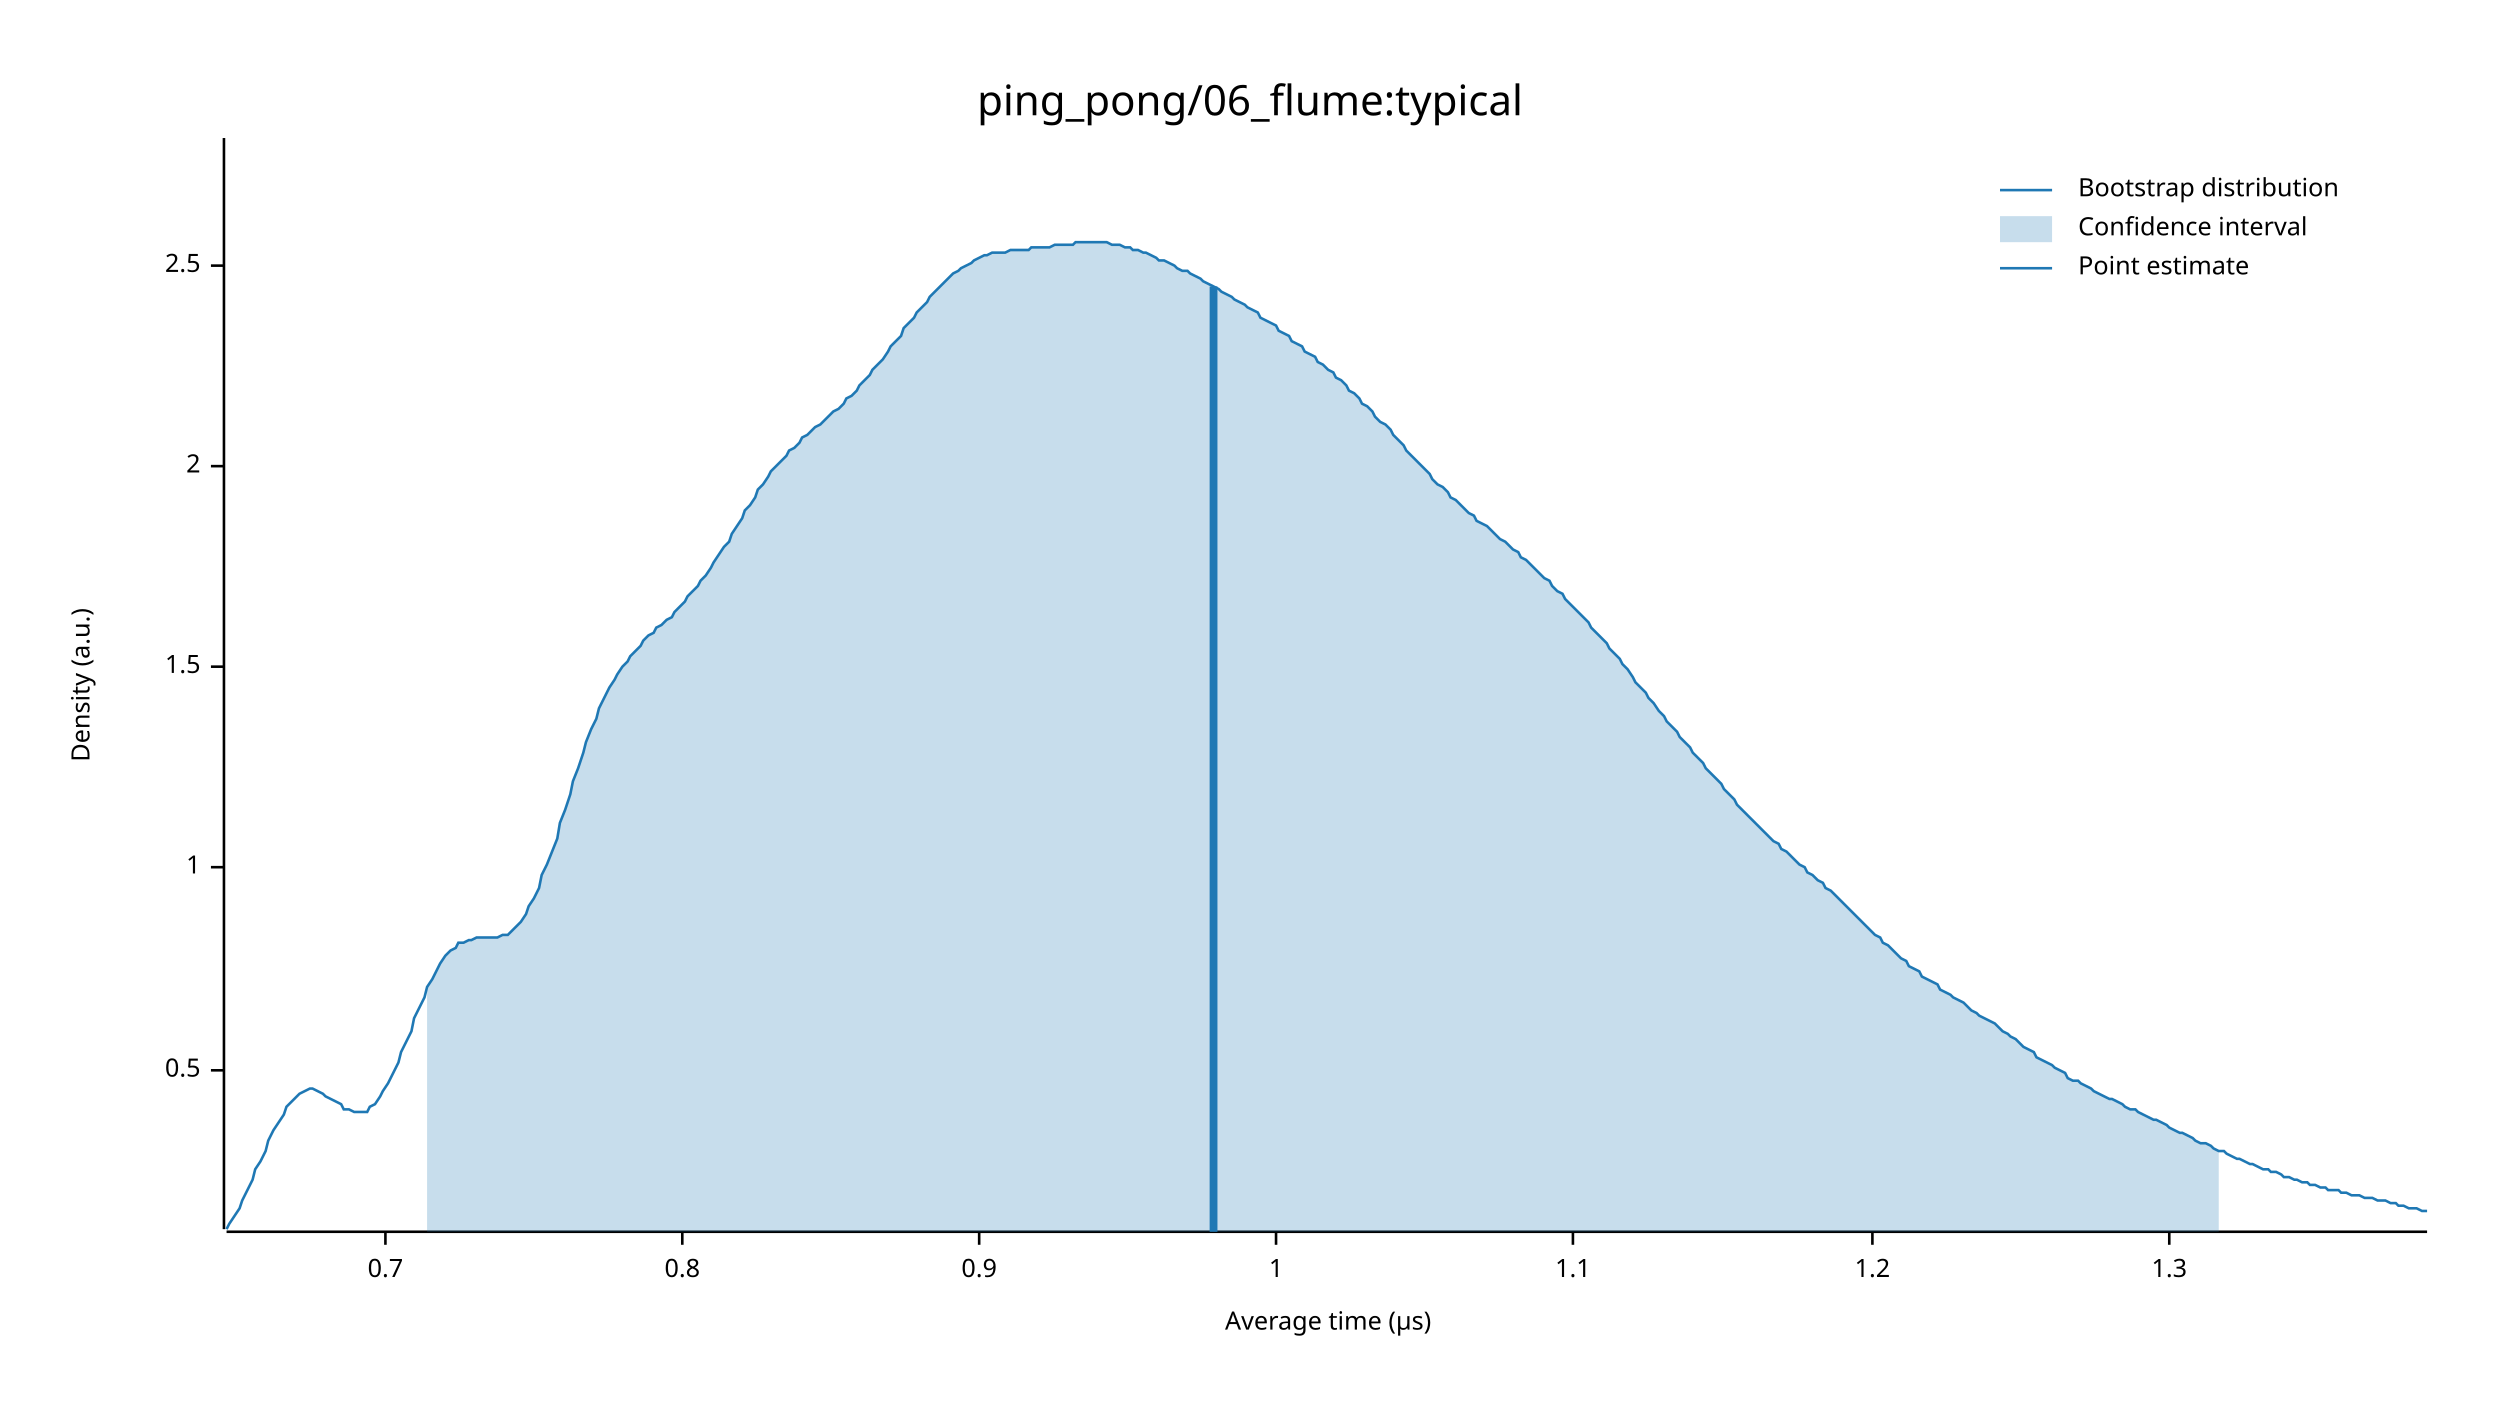
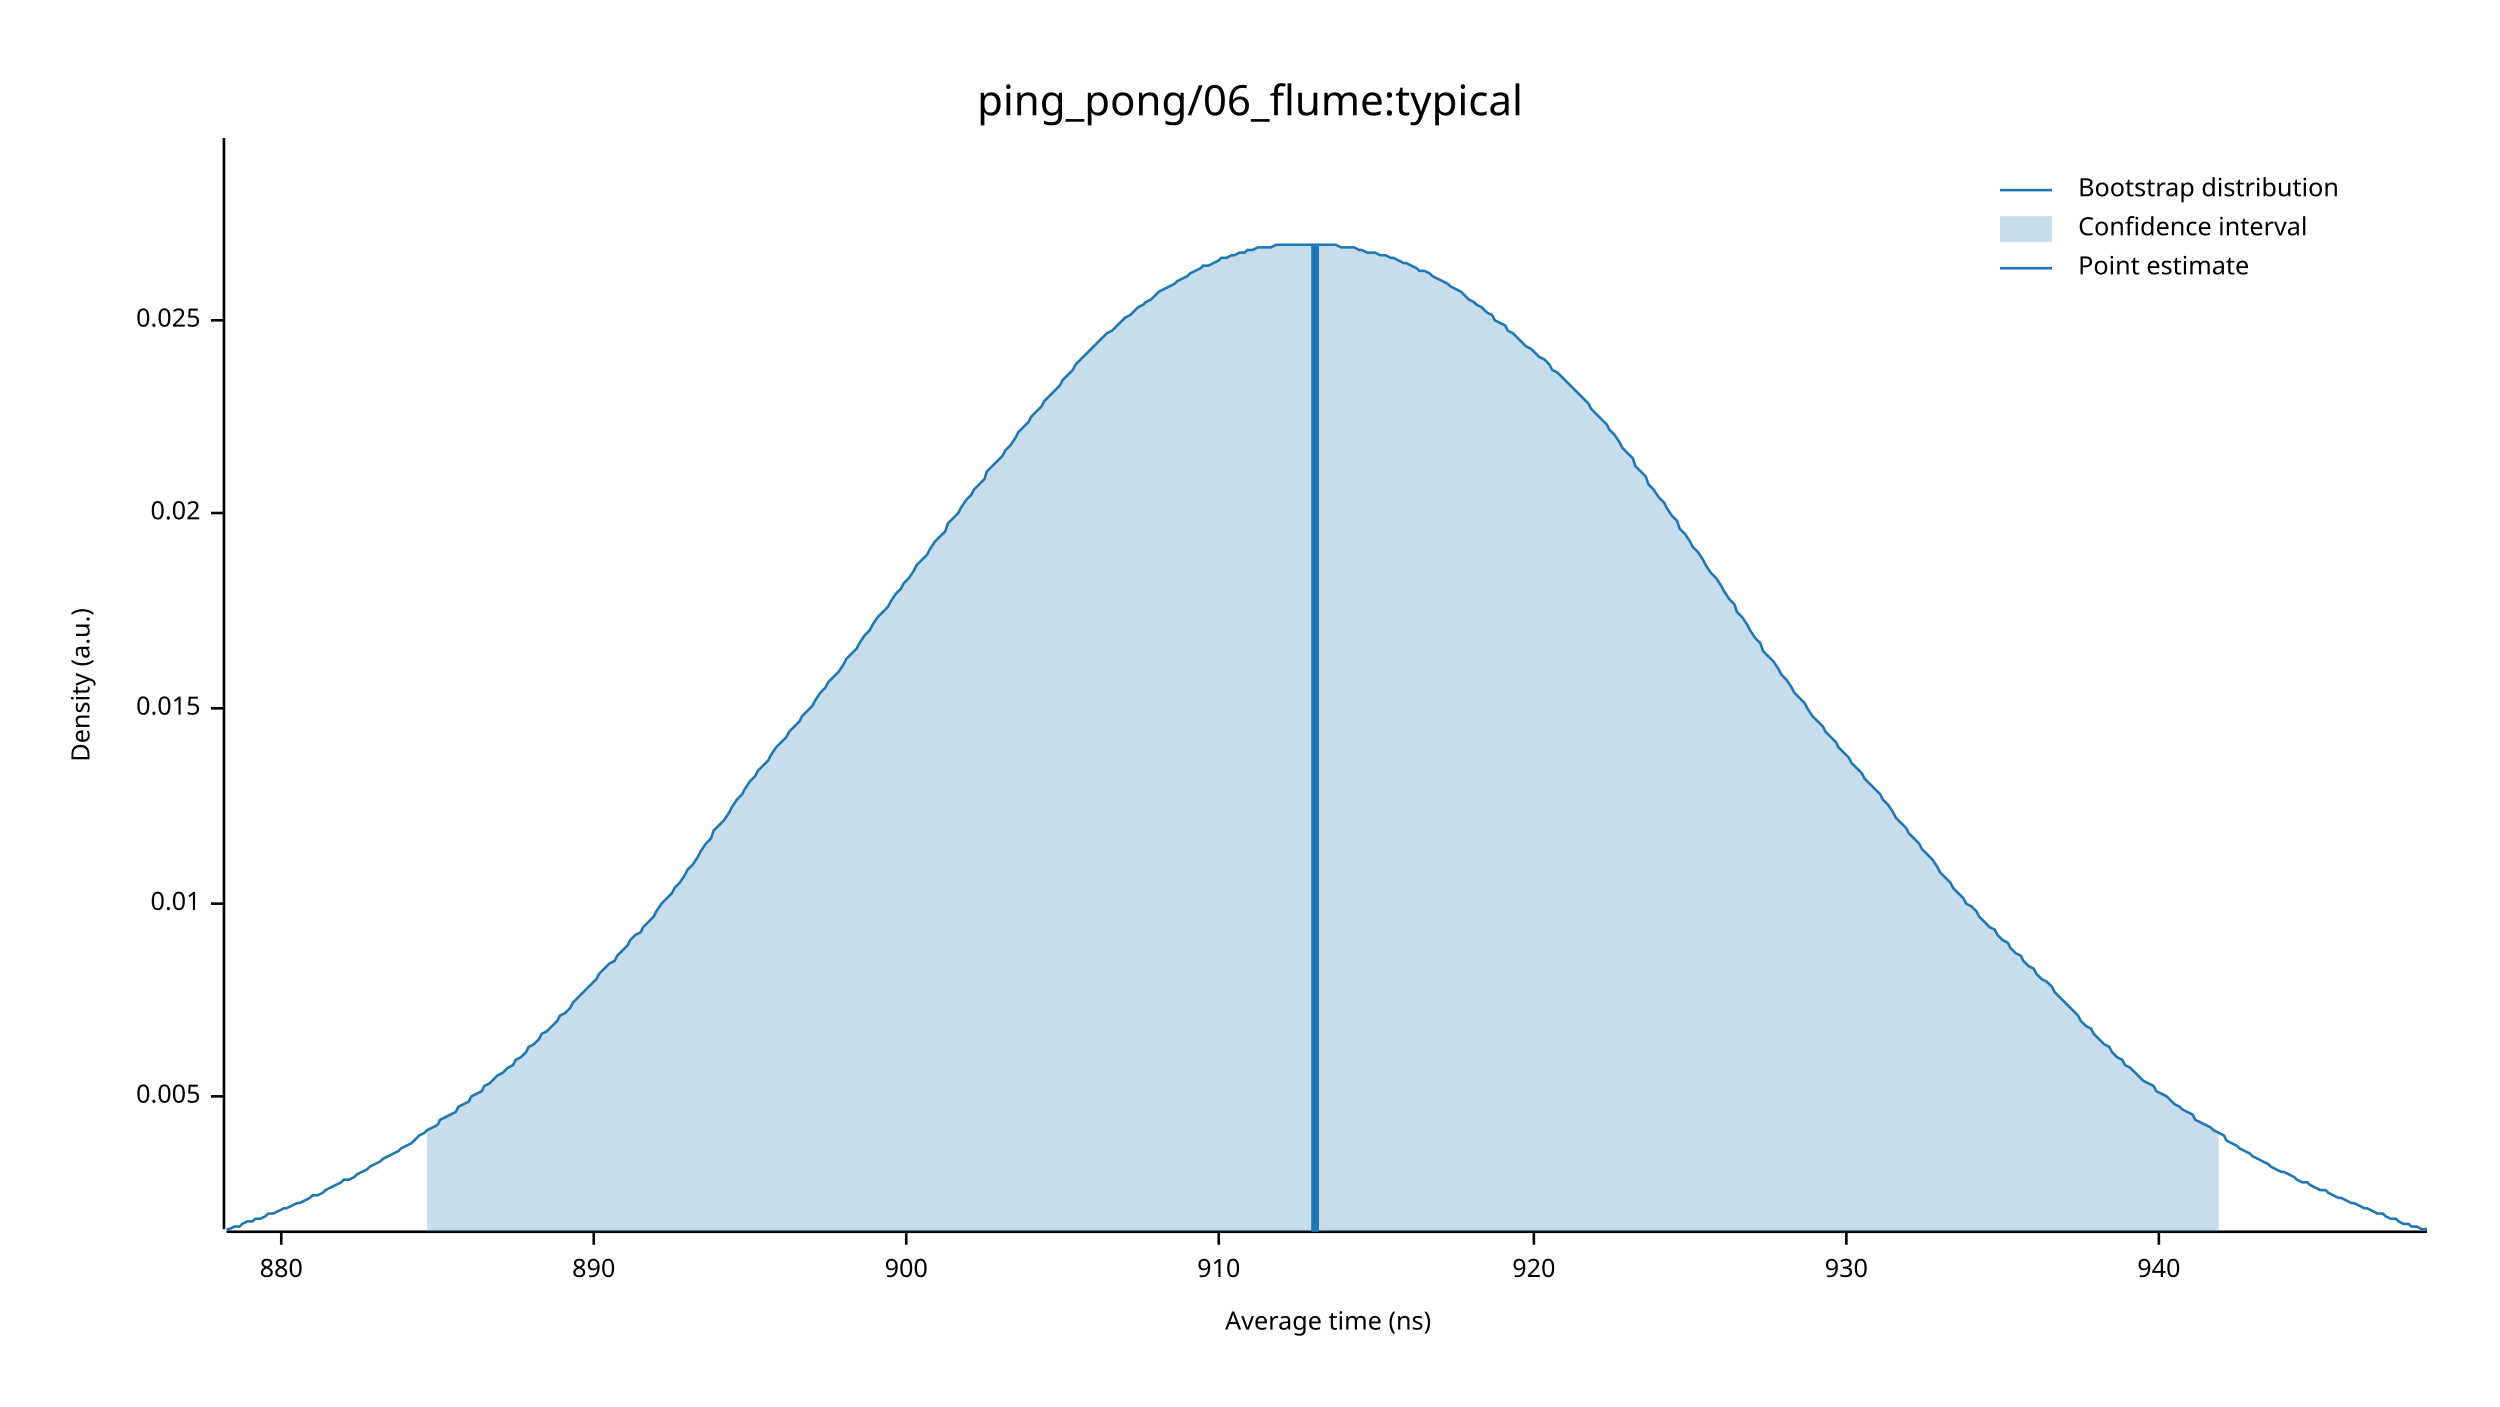
<svg xmlns="http://www.w3.org/2000/svg" width="960" height="540" viewBox="0 0 960 540">
  <text x="480" y="32" dy="0.76em" text-anchor="middle" font-family="sans-serif" font-size="16.129" opacity="1" fill="#000000">
ping_pong/06_flume:typical
</text>
  <text x="27" y="263" dy="0.76em" text-anchor="middle" font-family="sans-serif" font-size="9.677" opacity="1" fill="#000000" transform="rotate(270, 27, 263)">
Density (a.u.)
</text>
  <text x="510" y="513" dy="-0.5ex" text-anchor="middle" font-family="sans-serif" font-size="9.677" opacity="1" fill="#000000">
- Average time (µs)
+ Average time (ns)
</text>
  <polyline fill="none" opacity="1" stroke="#000000" stroke-width="1" points="86,53 86,472 " />
-   <text x="77" y="411" dy="0.5ex" text-anchor="end" font-family="sans-serif" font-size="9.677" opacity="1" fill="#000000">
- 0.5
+   <text x="77" y="421" dy="0.5ex" text-anchor="end" font-family="sans-serif" font-size="9.677" opacity="1" fill="#000000">
+ 0.005
</text>
-   <polyline fill="none" opacity="1" stroke="#000000" stroke-width="1" points="81,411 86,411 " />
-   <text x="77" y="333" dy="0.5ex" text-anchor="end" font-family="sans-serif" font-size="9.677" opacity="1" fill="#000000">
- 1
+   <polyline fill="none" opacity="1" stroke="#000000" stroke-width="1" points="81,421 86,421 " />
+   <text x="77" y="347" dy="0.5ex" text-anchor="end" font-family="sans-serif" font-size="9.677" opacity="1" fill="#000000">
+ 0.01
</text>
-   <polyline fill="none" opacity="1" stroke="#000000" stroke-width="1" points="81,333 86,333 " />
-   <text x="77" y="256" dy="0.5ex" text-anchor="end" font-family="sans-serif" font-size="9.677" opacity="1" fill="#000000">
- 1.5
+   <polyline fill="none" opacity="1" stroke="#000000" stroke-width="1" points="81,347 86,347 " />
+   <text x="77" y="272" dy="0.5ex" text-anchor="end" font-family="sans-serif" font-size="9.677" opacity="1" fill="#000000">
+ 0.015
</text>
-   <polyline fill="none" opacity="1" stroke="#000000" stroke-width="1" points="81,256 86,256 " />
-   <text x="77" y="179" dy="0.5ex" text-anchor="end" font-family="sans-serif" font-size="9.677" opacity="1" fill="#000000">
- 2
+   <polyline fill="none" opacity="1" stroke="#000000" stroke-width="1" points="81,272 86,272 " />
+   <text x="77" y="197" dy="0.5ex" text-anchor="end" font-family="sans-serif" font-size="9.677" opacity="1" fill="#000000">
+ 0.02
</text>
-   <polyline fill="none" opacity="1" stroke="#000000" stroke-width="1" points="81,179 86,179 " />
-   <text x="77" y="102" dy="0.5ex" text-anchor="end" font-family="sans-serif" font-size="9.677" opacity="1" fill="#000000">
- 2.5
+   <polyline fill="none" opacity="1" stroke="#000000" stroke-width="1" points="81,197 86,197 " />
+   <text x="77" y="123" dy="0.5ex" text-anchor="end" font-family="sans-serif" font-size="9.677" opacity="1" fill="#000000">
+ 0.025
</text>
-   <polyline fill="none" opacity="1" stroke="#000000" stroke-width="1" points="81,102 86,102 " />
+   <polyline fill="none" opacity="1" stroke="#000000" stroke-width="1" points="81,123 86,123 " />
  <polyline fill="none" opacity="1" stroke="#000000" stroke-width="1" points="87,473 932,473 " />
-   <text x="148" y="483" dy="0.76em" text-anchor="middle" font-family="sans-serif" font-size="9.677" opacity="1" fill="#000000">
- 0.7
+   <text x="108" y="483" dy="0.76em" text-anchor="middle" font-family="sans-serif" font-size="9.677" opacity="1" fill="#000000">
+ 880
</text>
-   <polyline fill="none" opacity="1" stroke="#000000" stroke-width="1" points="148,473 148,478 " />
-   <text x="262" y="483" dy="0.76em" text-anchor="middle" font-family="sans-serif" font-size="9.677" opacity="1" fill="#000000">
- 0.8
+   <polyline fill="none" opacity="1" stroke="#000000" stroke-width="1" points="108,473 108,478 " />
+   <text x="228" y="483" dy="0.76em" text-anchor="middle" font-family="sans-serif" font-size="9.677" opacity="1" fill="#000000">
+ 890
</text>
-   <polyline fill="none" opacity="1" stroke="#000000" stroke-width="1" points="262,473 262,478 " />
-   <text x="376" y="483" dy="0.76em" text-anchor="middle" font-family="sans-serif" font-size="9.677" opacity="1" fill="#000000">
- 0.9
+   <polyline fill="none" opacity="1" stroke="#000000" stroke-width="1" points="228,473 228,478 " />
+   <text x="348" y="483" dy="0.76em" text-anchor="middle" font-family="sans-serif" font-size="9.677" opacity="1" fill="#000000">
+ 900
</text>
-   <polyline fill="none" opacity="1" stroke="#000000" stroke-width="1" points="376,473 376,478 " />
-   <text x="490" y="483" dy="0.76em" text-anchor="middle" font-family="sans-serif" font-size="9.677" opacity="1" fill="#000000">
- 1
+   <polyline fill="none" opacity="1" stroke="#000000" stroke-width="1" points="348,473 348,478 " />
+   <text x="468" y="483" dy="0.76em" text-anchor="middle" font-family="sans-serif" font-size="9.677" opacity="1" fill="#000000">
+ 910
</text>
-   <polyline fill="none" opacity="1" stroke="#000000" stroke-width="1" points="490,473 490,478 " />
-   <text x="604" y="483" dy="0.76em" text-anchor="middle" font-family="sans-serif" font-size="9.677" opacity="1" fill="#000000">
- 1.1
+   <polyline fill="none" opacity="1" stroke="#000000" stroke-width="1" points="468,473 468,478 " />
+   <text x="589" y="483" dy="0.76em" text-anchor="middle" font-family="sans-serif" font-size="9.677" opacity="1" fill="#000000">
+ 920
</text>
-   <polyline fill="none" opacity="1" stroke="#000000" stroke-width="1" points="604,473 604,478 " />
-   <text x="719" y="483" dy="0.76em" text-anchor="middle" font-family="sans-serif" font-size="9.677" opacity="1" fill="#000000">
- 1.2
+   <polyline fill="none" opacity="1" stroke="#000000" stroke-width="1" points="589,473 589,478 " />
+   <text x="709" y="483" dy="0.76em" text-anchor="middle" font-family="sans-serif" font-size="9.677" opacity="1" fill="#000000">
+ 930
</text>
-   <polyline fill="none" opacity="1" stroke="#000000" stroke-width="1" points="719,473 719,478 " />
-   <text x="833" y="483" dy="0.76em" text-anchor="middle" font-family="sans-serif" font-size="9.677" opacity="1" fill="#000000">
- 1.3
+   <polyline fill="none" opacity="1" stroke="#000000" stroke-width="1" points="709,473 709,478 " />
+   <text x="829" y="483" dy="0.76em" text-anchor="middle" font-family="sans-serif" font-size="9.677" opacity="1" fill="#000000">
+ 940
</text>
-   <polyline fill="none" opacity="1" stroke="#000000" stroke-width="1" points="833,473 833,478 " />
-   <polyline fill="none" opacity="1" stroke="#1F78B4" stroke-width="1" points="87,472 88,470 90,467 92,464 93,461 95,457 97,453 98,449 100,446 102,442 103,438 105,434 107,431 109,428 110,425 112,423 114,421 115,420 117,419 119,418 120,418 122,419 124,420 125,421 127,422 129,423 131,424 132,426 134,426 136,427 137,427 139,427 141,427 142,425 144,424 146,421 147,419 149,416 151,412 153,408 154,404 156,400 158,396 159,391 161,387 163,383 164,379 166,376 168,372 169,370 171,367 173,365 175,364 176,362 178,362 180,361 181,361 183,360 185,360 186,360 188,360 190,360 191,360 193,359 195,359 197,357 198,356 200,354 202,351 203,348 205,345 207,341 208,336 210,332 212,327 214,322 215,316 217,311 219,305 220,300 222,295 224,289 225,285 227,280 229,276 230,272 232,268 234,264 236,261 237,259 239,256 241,254 242,252 244,250 246,248 247,246 249,244 251,243 252,241 254,240 256,238 258,237 259,235 261,233 263,231 264,229 266,227 268,225 269,223 271,221 273,218 274,216 276,213 278,210 280,208 281,205 283,202 285,199 286,196 288,194 290,191 291,188 293,186 295,183 296,181 298,179 300,177 302,175 303,173 305,172 307,170 308,168 310,167 312,165 313,164 315,163 317,161 318,160 320,158 322,157 324,155 325,153 327,152 329,150 330,148 332,146 334,144 335,142 337,140 339,138 341,135 342,133 344,131 346,129 347,126 349,124 351,122 352,120 354,118 356,116 357,114 359,112 361,110 363,108 364,107 366,105 368,104 369,103 371,102 373,101 374,100 376,99 378,98 379,98 381,97 383,97 385,97 386,97 388,96 390,96 391,96 393,96 395,96 396,95 398,95 400,95 401,95 403,95 405,94 407,94 408,94 410,94 412,94 413,93 415,93 417,93 418,93 420,93 422,93 423,93 425,93 427,94 429,94 430,94 432,95 434,95 435,96 437,96 439,97 440,97 442,98 444,99 445,100 447,100 449,101 451,102 452,103 454,104 456,104 457,105 459,106 461,107 462,108 464,109 466,110 468,111 469,112 471,113 473,114 474,115 476,116 478,117 479,118 481,119 483,120 484,122 486,123 488,124 490,125 491,127 493,128 495,129 496,131 498,132 500,133 501,135 503,136 505,137 506,139 508,140 510,142 512,143 513,145 515,146 517,148 518,150 520,151 522,153 523,155 525,156 527,158 528,160 530,162 532,163 534,165 535,167 537,169 539,171 540,173 542,175 544,177 545,178 547,180 549,182 550,184 552,186 554,187 556,189 557,191 559,192 561,194 562,195 564,197 566,198 567,200 569,201 571,202 573,204 574,205 576,207 578,208 579,209 581,211 583,212 584,214 586,215 588,217 589,218 591,220 593,222 595,223 596,225 598,227 600,228 601,230 603,232 605,234 606,235 608,237 610,239 611,241 613,243 615,245 617,247 618,249 620,251 622,253 623,255 625,257 627,260 628,262 630,264 632,266 633,268 635,270 637,273 639,275 640,277 642,279 644,281 645,283 647,285 649,287 650,289 652,291 654,293 655,295 657,297 659,299 661,301 662,303 664,305 666,307 667,309 669,311 671,313 672,314 674,316 676,318 677,319 679,321 681,323 683,324 684,326 686,327 688,329 689,330 691,332 693,333 694,335 696,336 698,338 700,339 701,341 703,342 705,344 706,345 708,347 710,349 711,350 713,352 715,354 716,355 718,357 720,359 722,360 723,362 725,363 727,365 728,366 730,368 732,369 733,371 735,372 737,373 738,375 740,376 742,377 744,378 745,380 747,381 749,382 750,383 752,384 754,385 755,386 757,388 759,389 760,390 762,391 764,392 766,393 767,394 769,396 771,397 772,398 774,399 776,401 777,402 779,403 781,404 782,406 784,407 786,408 788,409 789,410 791,411 793,412 794,414 796,415 798,415 799,416 801,417 803,418 804,419 806,420 808,421 810,422 811,422 813,423 815,424 816,425 818,426 820,426 821,427 823,428 825,429 827,430 828,430 830,431 832,432 833,433 835,434 837,435 838,435 840,436 842,437 843,438 845,439 847,439 849,440 850,441 852,442 854,442 855,443 857,444 859,445 860,445 862,446 864,447 865,447 867,448 869,449 871,449 872,450 874,450 876,451 877,452 879,452 881,453 882,453 884,454 886,454 887,455 889,455 891,456 893,456 894,457 896,457 898,457 899,458 901,458 903,459 904,459 906,459 908,460 909,460 911,460 913,461 915,461 916,461 918,462 920,462 921,463 923,463 925,464 926,464 928,464 930,465 932,465 " />
-   <polygon opacity="0.25" fill="#1F78B4" points="164,379 166,376 168,372 169,370 171,367 173,365 175,364 176,362 178,362 180,361 181,361 183,360 185,360 186,360 188,360 190,360 191,360 193,359 195,359 197,357 198,356 200,354 202,351 203,348 205,345 207,341 208,336 210,332 212,327 214,322 215,316 217,311 219,305 220,300 222,295 224,289 225,285 227,280 229,276 230,272 232,268 234,264 236,261 237,259 239,256 241,254 242,252 244,250 246,248 247,246 249,244 251,243 252,241 254,240 256,238 258,237 259,235 261,233 263,231 264,229 266,227 268,225 269,223 271,221 273,218 274,216 276,213 278,210 280,208 281,205 283,202 285,199 286,196 288,194 290,191 291,188 293,186 295,183 296,181 298,179 300,177 302,175 303,173 305,172 307,170 308,168 310,167 312,165 313,164 315,163 317,161 318,160 320,158 322,157 324,155 325,153 327,152 329,150 330,148 332,146 334,144 335,142 337,140 339,138 341,135 342,133 344,131 346,129 347,126 349,124 351,122 352,120 354,118 356,116 357,114 359,112 361,110 363,108 364,107 366,105 368,104 369,103 371,102 373,101 374,100 376,99 378,98 379,98 381,97 383,97 385,97 386,97 388,96 390,96 391,96 393,96 395,96 396,95 398,95 400,95 401,95 403,95 405,94 407,94 408,94 410,94 412,94 413,93 415,93 417,93 418,93 420,93 422,93 423,93 425,93 427,94 429,94 430,94 432,95 434,95 435,96 437,96 439,97 440,97 442,98 444,99 445,100 447,100 449,101 451,102 452,103 454,104 456,104 457,105 459,106 461,107 462,108 464,109 466,110 468,111 469,112 471,113 473,114 474,115 476,116 478,117 479,118 481,119 483,120 484,122 486,123 488,124 490,125 491,127 493,128 495,129 496,131 498,132 500,133 501,135 503,136 505,137 506,139 508,140 510,142 512,143 513,145 515,146 517,148 518,150 520,151 522,153 523,155 525,156 527,158 528,160 530,162 532,163 534,165 535,167 537,169 539,171 540,173 542,175 544,177 545,178 547,180 549,182 550,184 552,186 554,187 556,189 557,191 559,192 561,194 562,195 564,197 566,198 567,200 569,201 571,202 573,204 574,205 576,207 578,208 579,209 581,211 583,212 584,214 586,215 588,217 589,218 591,220 593,222 595,223 596,225 598,227 600,228 601,230 603,232 605,234 606,235 608,237 610,239 611,241 613,243 615,245 617,247 618,249 620,251 622,253 623,255 625,257 627,260 628,262 630,264 632,266 633,268 635,270 637,273 639,275 640,277 642,279 644,281 645,283 647,285 649,287 650,289 652,291 654,293 655,295 657,297 659,299 661,301 662,303 664,305 666,307 667,309 669,311 671,313 672,314 674,316 676,318 677,319 679,321 681,323 683,324 684,326 686,327 688,329 689,330 691,332 693,333 694,335 696,336 698,338 700,339 701,341 703,342 705,344 706,345 708,347 710,349 711,350 713,352 715,354 716,355 718,357 720,359 722,360 723,362 725,363 727,365 728,366 730,368 732,369 733,371 735,372 737,373 738,375 740,376 742,377 744,378 745,380 747,381 749,382 750,383 752,384 754,385 755,386 757,388 759,389 760,390 762,391 764,392 766,393 767,394 769,396 771,397 772,398 774,399 776,401 777,402 779,403 781,404 782,406 784,407 786,408 788,409 789,410 791,411 793,412 794,414 796,415 798,415 799,416 801,417 803,418 804,419 806,420 808,421 810,422 811,422 813,423 815,424 816,425 818,426 820,426 821,427 823,428 825,429 827,430 828,430 830,431 832,432 833,433 835,434 837,435 838,435 840,436 842,437 843,438 845,439 847,439 849,440 850,441 852,442 852,473 164,473 " />
-   <polyline fill="none" opacity="1" stroke="#1F78B4" stroke-width="3" points="466,473 466,110 " />
+   <polyline fill="none" opacity="1" stroke="#000000" stroke-width="1" points="829,473 829,478 " />
+   <polyline fill="none" opacity="1" stroke="#1F78B4" stroke-width="1" points="87,472 88,472 90,471 92,471 93,470 95,469 97,469 98,468 100,468 102,467 103,466 105,466 107,465 109,464 110,464 112,463 114,462 115,462 117,461 119,460 120,459 122,459 124,458 125,457 127,456 129,455 131,454 132,453 134,453 136,452 137,451 139,450 141,449 142,448 144,447 146,446 147,445 149,444 151,443 153,442 154,441 156,440 158,439 159,438 161,436 163,435 164,434 166,433 168,432 169,430 171,429 173,428 175,427 176,425 178,424 180,423 181,421 183,420 185,419 186,417 188,416 190,414 191,413 193,412 195,410 197,409 198,407 200,406 202,404 203,402 205,401 207,399 208,397 210,396 212,394 214,392 215,390 217,389 219,387 220,385 222,383 224,381 225,380 227,378 229,376 230,374 232,372 234,370 236,369 237,367 239,365 241,363 242,361 244,359 246,358 247,356 249,354 251,352 252,350 254,347 256,345 258,343 259,341 261,339 263,336 264,334 266,332 268,329 269,327 271,324 273,322 274,319 276,317 278,315 280,312 281,310 283,307 285,305 286,303 288,300 290,298 291,296 293,294 295,292 296,290 298,287 300,285 302,283 303,281 305,279 307,277 308,275 310,273 312,271 313,269 315,266 317,264 318,262 320,260 322,258 324,255 325,253 327,251 329,249 330,247 332,244 334,242 335,240 337,237 339,235 341,233 342,231 344,228 346,226 347,224 349,222 351,219 352,217 354,215 356,213 357,211 359,208 361,206 363,204 364,201 366,199 368,197 369,195 371,192 373,190 374,188 376,186 378,184 379,181 381,179 383,177 385,175 386,173 388,171 390,168 391,166 393,164 395,162 396,160 398,158 400,156 401,154 403,152 405,150 407,148 408,146 410,144 412,142 413,140 415,138 417,136 418,135 420,133 422,131 423,130 425,128 427,127 429,125 430,124 432,122 434,121 435,120 437,118 439,117 440,116 442,115 444,113 445,112 447,111 449,110 451,109 452,108 454,107 456,106 457,105 459,104 461,103 462,102 464,102 466,101 468,100 469,99 471,99 473,98 474,98 476,97 478,97 479,96 481,96 483,95 484,95 486,95 488,95 490,94 491,94 493,94 495,94 496,94 498,94 500,94 501,94 503,94 505,94 506,94 508,94 510,94 512,94 513,94 515,95 517,95 518,95 520,95 522,96 523,96 525,97 527,97 528,97 530,98 532,98 534,99 535,99 537,100 539,101 540,101 542,102 544,103 545,104 547,104 549,105 550,106 552,107 554,108 556,109 557,110 559,111 561,112 562,113 564,115 566,116 567,117 569,118 571,120 573,121 574,123 576,124 578,125 579,127 581,128 583,130 584,131 586,133 588,134 589,135 591,137 593,138 595,140 596,142 598,143 600,145 601,146 603,148 605,150 606,151 608,153 610,155 611,157 613,159 615,161 617,163 618,165 620,167 622,170 623,172 625,174 627,176 628,179 630,181 632,183 633,186 635,188 637,191 639,193 640,195 642,198 644,200 645,203 647,205 649,208 650,210 652,212 654,215 655,217 657,220 659,222 661,225 662,227 664,230 666,232 667,235 669,237 671,240 672,242 674,245 676,247 677,250 679,252 681,254 683,257 684,259 686,261 688,264 689,266 691,268 693,270 694,272 696,275 698,277 700,279 701,281 703,283 705,285 706,287 708,289 710,291 711,293 713,295 715,297 716,299 718,301 720,303 722,305 723,307 725,309 727,312 728,314 730,316 732,318 733,320 735,322 737,324 738,326 740,328 742,330 744,333 745,335 747,337 749,339 750,341 752,343 754,345 755,347 757,348 759,350 760,352 762,354 764,356 766,357 767,359 769,361 771,362 772,364 774,366 776,367 777,369 779,371 781,372 782,374 784,376 786,377 788,379 789,381 791,383 793,385 794,386 796,388 798,390 799,392 801,394 803,395 804,397 806,399 808,401 810,402 811,404 813,406 815,407 816,409 818,410 820,412 821,413 823,415 825,416 827,417 828,419 830,420 832,421 833,422 835,424 837,425 838,426 840,427 842,428 843,430 845,431 847,432 849,433 850,434 852,435 854,436 855,438 857,439 859,440 860,441 862,442 864,443 865,444 867,445 869,446 871,447 872,448 874,449 876,450 877,450 879,451 881,452 882,453 884,454 886,454 887,455 889,456 891,457 893,457 894,458 896,459 898,460 899,460 901,461 903,462 904,462 906,463 908,464 909,464 911,465 913,466 915,466 916,467 918,468 920,468 921,469 923,470 925,470 926,471 928,471 930,472 932,472 " />
+   <polygon opacity="0.25" fill="#1F78B4" points="164,434 166,433 168,432 169,430 171,429 173,428 175,427 176,425 178,424 180,423 181,421 183,420 185,419 186,417 188,416 190,414 191,413 193,412 195,410 197,409 198,407 200,406 202,404 203,402 205,401 207,399 208,397 210,396 212,394 214,392 215,390 217,389 219,387 220,385 222,383 224,381 225,380 227,378 229,376 230,374 232,372 234,370 236,369 237,367 239,365 241,363 242,361 244,359 246,358 247,356 249,354 251,352 252,350 254,347 256,345 258,343 259,341 261,339 263,336 264,334 266,332 268,329 269,327 271,324 273,322 274,319 276,317 278,315 280,312 281,310 283,307 285,305 286,303 288,300 290,298 291,296 293,294 295,292 296,290 298,287 300,285 302,283 303,281 305,279 307,277 308,275 310,273 312,271 313,269 315,266 317,264 318,262 320,260 322,258 324,255 325,253 327,251 329,249 330,247 332,244 334,242 335,240 337,237 339,235 341,233 342,231 344,228 346,226 347,224 349,222 351,219 352,217 354,215 356,213 357,211 359,208 361,206 363,204 364,201 366,199 368,197 369,195 371,192 373,190 374,188 376,186 378,184 379,181 381,179 383,177 385,175 386,173 388,171 390,168 391,166 393,164 395,162 396,160 398,158 400,156 401,154 403,152 405,150 407,148 408,146 410,144 412,142 413,140 415,138 417,136 418,135 420,133 422,131 423,130 425,128 427,127 429,125 430,124 432,122 434,121 435,120 437,118 439,117 440,116 442,115 444,113 445,112 447,111 449,110 451,109 452,108 454,107 456,106 457,105 459,104 461,103 462,102 464,102 466,101 468,100 469,99 471,99 473,98 474,98 476,97 478,97 479,96 481,96 483,95 484,95 486,95 488,95 490,94 491,94 493,94 495,94 496,94 498,94 500,94 501,94 503,94 505,94 506,94 508,94 510,94 512,94 513,94 515,95 517,95 518,95 520,95 522,96 523,96 525,97 527,97 528,97 530,98 532,98 534,99 535,99 537,100 539,101 540,101 542,102 544,103 545,104 547,104 549,105 550,106 552,107 554,108 556,109 557,110 559,111 561,112 562,113 564,115 566,116 567,117 569,118 571,120 573,121 574,123 576,124 578,125 579,127 581,128 583,130 584,131 586,133 588,134 589,135 591,137 593,138 595,140 596,142 598,143 600,145 601,146 603,148 605,150 606,151 608,153 610,155 611,157 613,159 615,161 617,163 618,165 620,167 622,170 623,172 625,174 627,176 628,179 630,181 632,183 633,186 635,188 637,191 639,193 640,195 642,198 644,200 645,203 647,205 649,208 650,210 652,212 654,215 655,217 657,220 659,222 661,225 662,227 664,230 666,232 667,235 669,237 671,240 672,242 674,245 676,247 677,250 679,252 681,254 683,257 684,259 686,261 688,264 689,266 691,268 693,270 694,272 696,275 698,277 700,279 701,281 703,283 705,285 706,287 708,289 710,291 711,293 713,295 715,297 716,299 718,301 720,303 722,305 723,307 725,309 727,312 728,314 730,316 732,318 733,320 735,322 737,324 738,326 740,328 742,330 744,333 745,335 747,337 749,339 750,341 752,343 754,345 755,347 757,348 759,350 760,352 762,354 764,356 766,357 767,359 769,361 771,362 772,364 774,366 776,367 777,369 779,371 781,372 782,374 784,376 786,377 788,379 789,381 791,383 793,385 794,386 796,388 798,390 799,392 801,394 803,395 804,397 806,399 808,401 810,402 811,404 813,406 815,407 816,409 818,410 820,412 821,413 823,415 825,416 827,417 828,419 830,420 832,421 833,422 835,424 837,425 838,426 840,427 842,428 843,430 845,431 847,432 849,433 850,434 852,435 852,473 164,473 " />
+   <polyline fill="none" opacity="1" stroke="#1F78B4" stroke-width="3" points="505,473 505,94 " />
  <text x="798" y="68" dy="0.76em" text-anchor="start" font-family="sans-serif" font-size="9.677" opacity="1" fill="#000000">
Bootstrap distribution
</text>
  <text x="798" y="83" dy="0.76em" text-anchor="start" font-family="sans-serif" font-size="9.677" opacity="1" fill="#000000">
Confidence interval
</text>
  <text x="798" y="98" dy="0.76em" text-anchor="start" font-family="sans-serif" font-size="9.677" opacity="1" fill="#000000">
Point estimate
</text>
  <polyline fill="none" opacity="1" stroke="#1F78B4" stroke-width="1" points="768,73 788,73 " />
  <rect x="768" y="83" width="20" height="10" opacity="0.25" fill="#1F78B4" stroke="none" />
  <polyline fill="none" opacity="1" stroke="#1F78B4" stroke-width="1" points="768,103 788,103 " />
</svg>
